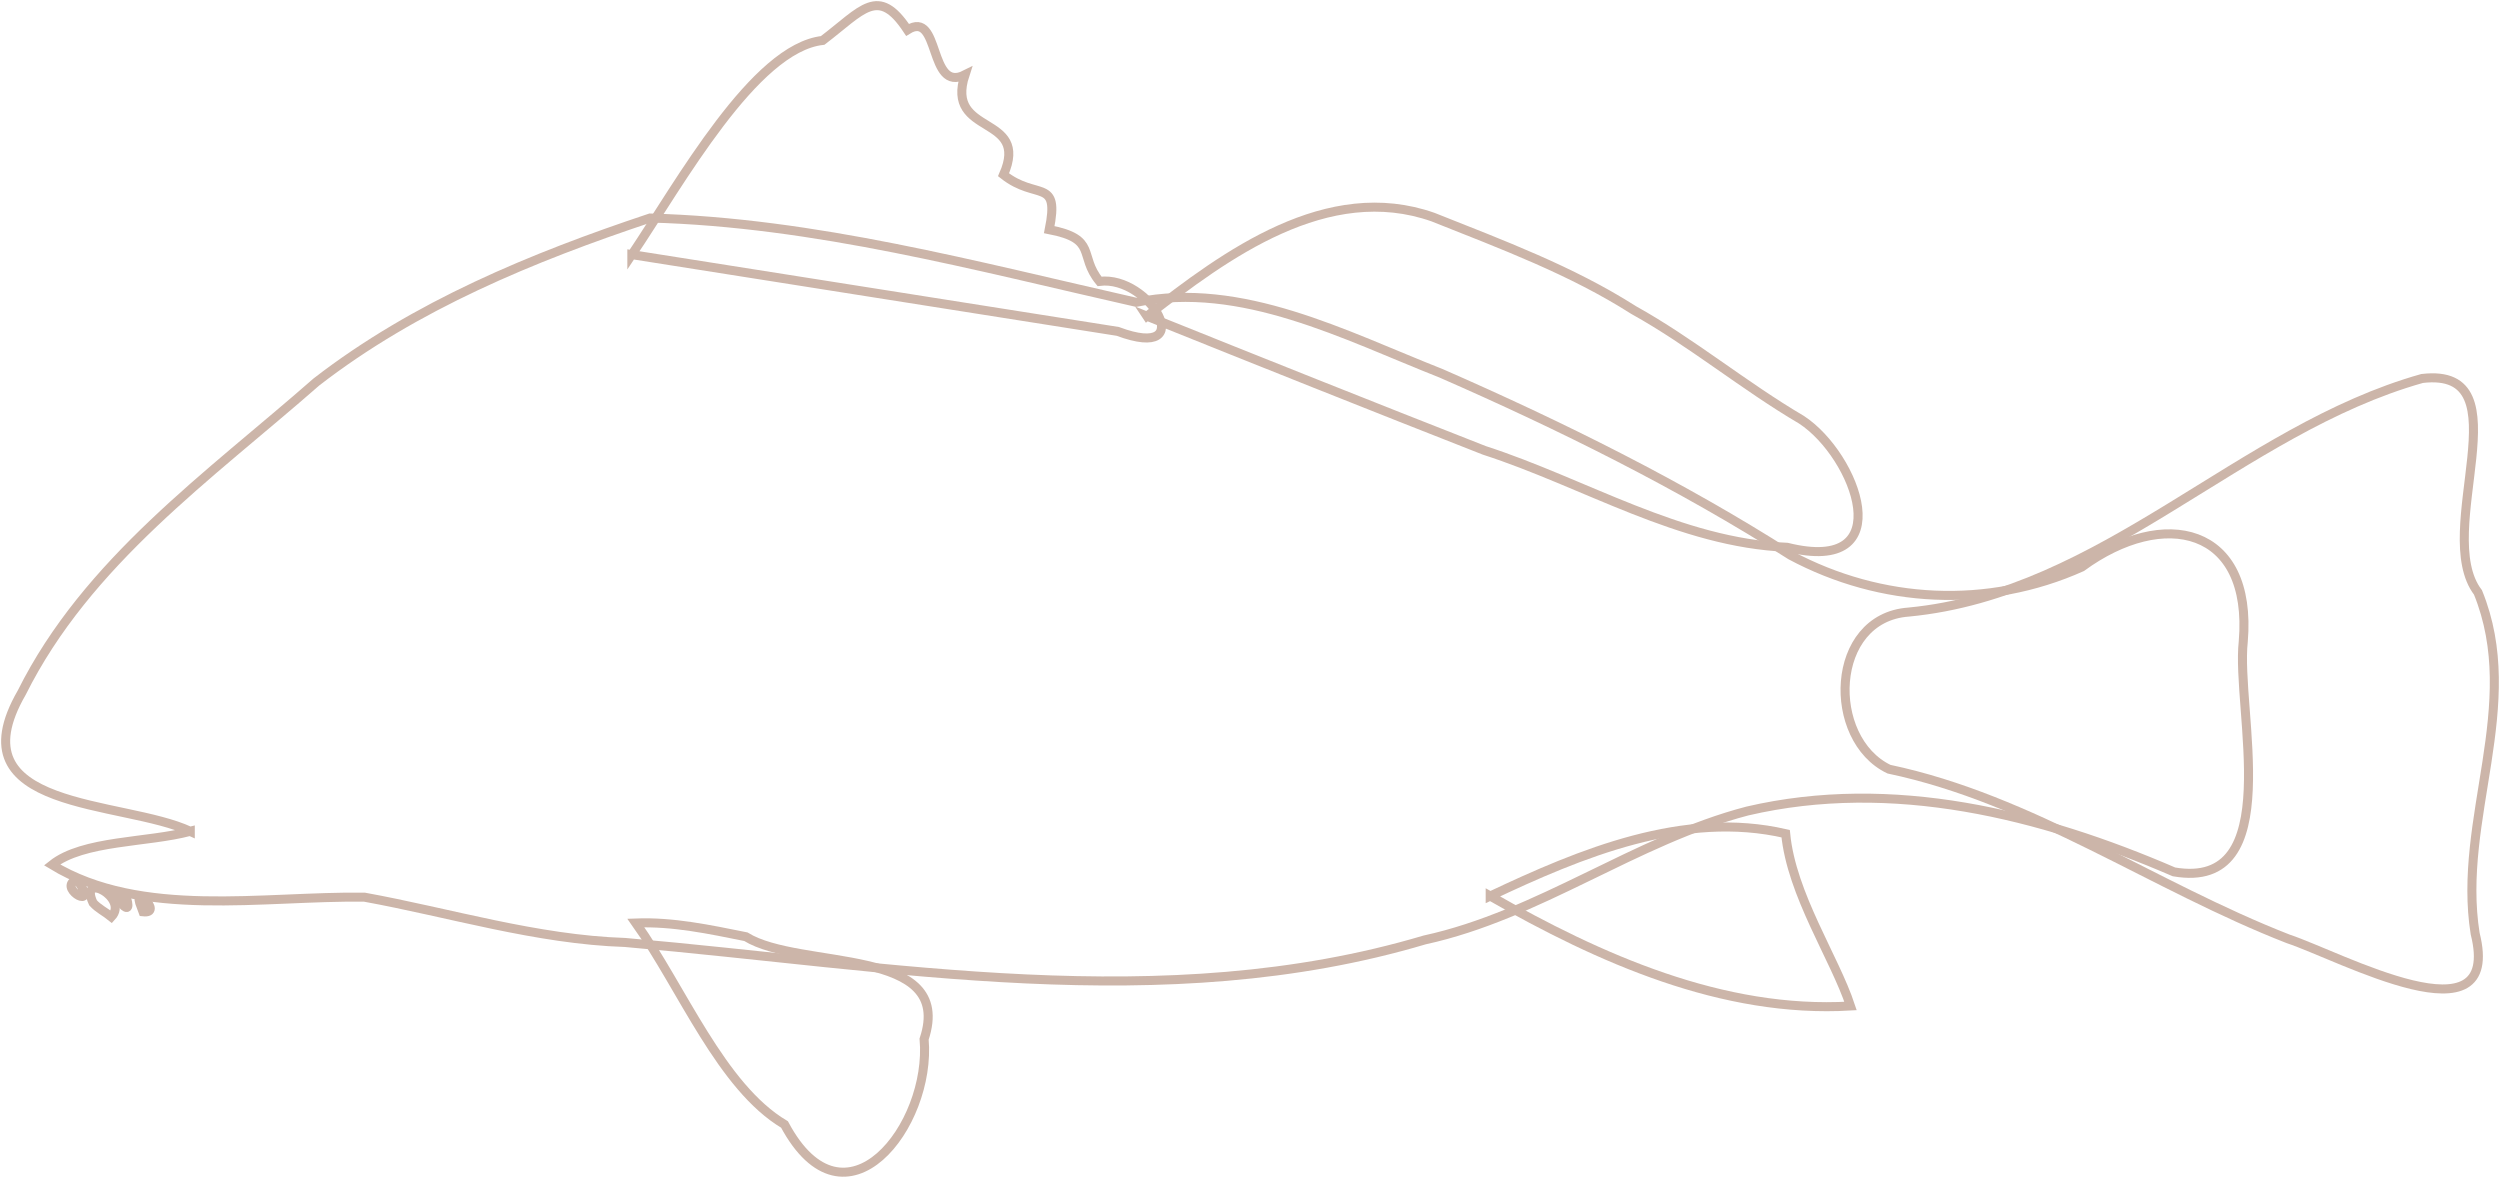
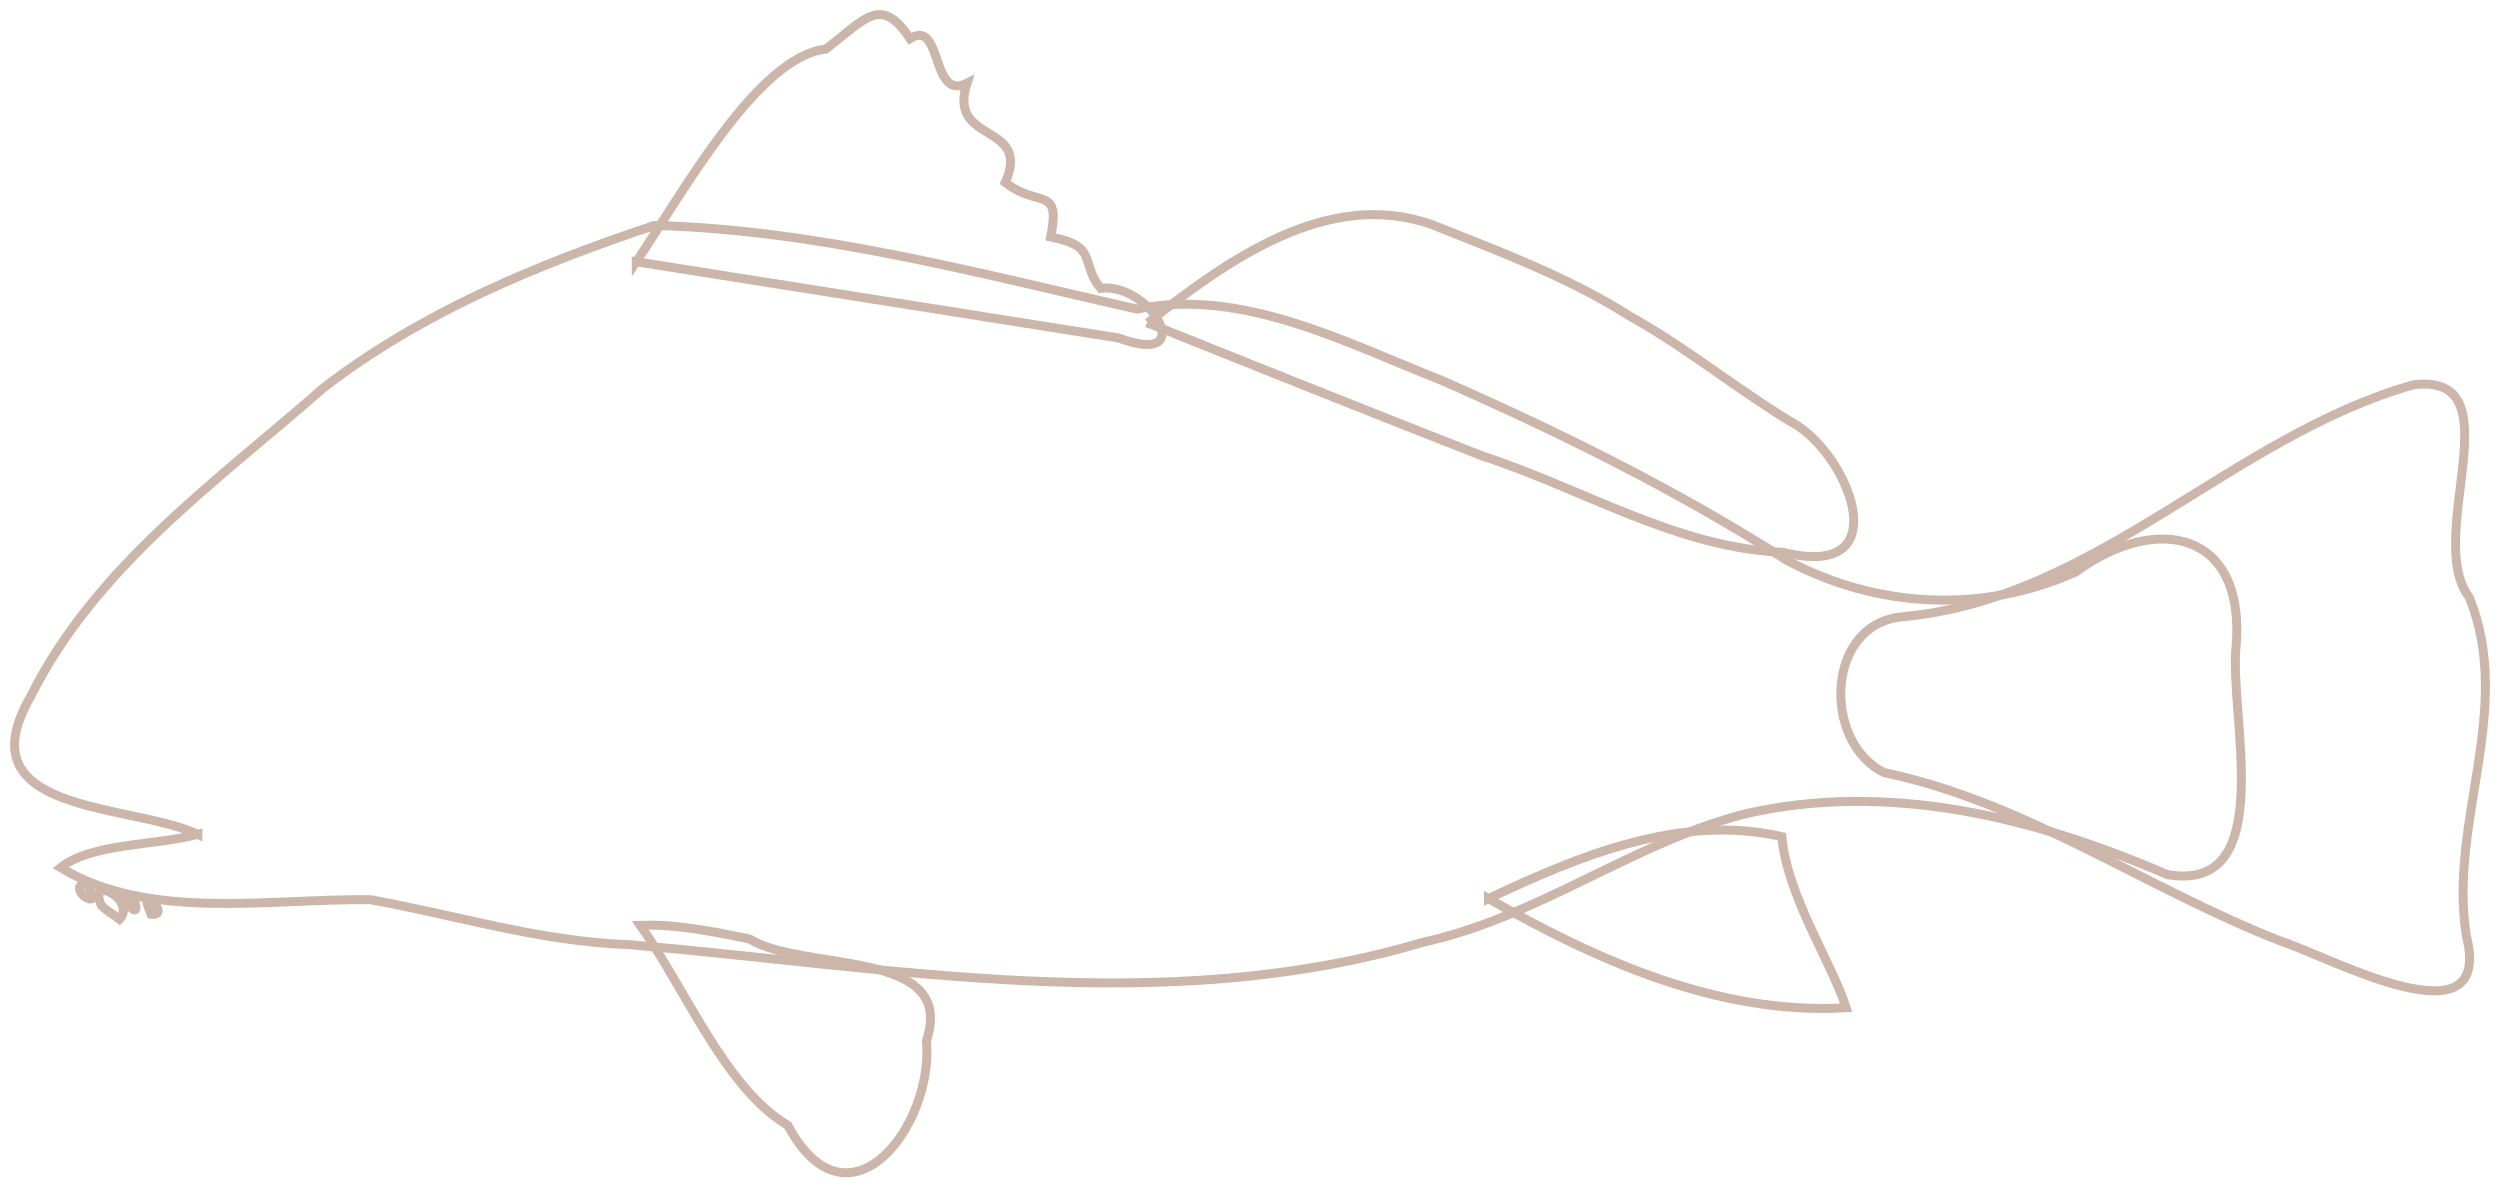
- <svg xmlns="http://www.w3.org/2000/svg" width="276.589" height="130.313" id="svg7372" version="1.1">
+ <svg xmlns="http://www.w3.org/2000/svg" width="278.589" height="132.313" id="svg7372" version="1.1">
  <defs id="defs7374" />
-   <g id="layer1" transform="translate(-236.7057,-467.2056)">
+   <g id="layer1" transform="translate(-235.7057,-466.2056)">
    <g transform="matrix(1.25,0,0,-1.25,-631.6278,710.0972)" id="g6577" style="fill:none;stroke:#CCB5A9;stroke-opacity:1;stroke-width:1px">
      <path vector-effect="non-scaling-stroke" style="fill:none;stroke:#CCB5A9;stroke-opacity:1;stroke-width:1px" d="m 711.508,120.734 c -5.954,2.8 -21.007,1.722 -14.918,12.273 5.771,11.58 16.609,19.188 26.082,27.5 8.753,6.773 19.137,11.042 29.532,14.509 14.582,-0.384 28.847,-4.259 43.021,-7.458 9.321,1.92 18.514,-2.948 26.995,-6.288 10.647,-4.661 21.191,-9.889 30.935,-16.105 8.009,-4.283 17.433,-4.771 25.764,-1.041 7.232,5.301 15.151,3.623 14.295,-6.596 -0.665,-6.044 3.886,-22.106 -6.134,-20.384 -11.823,5.109 -24.926,8.375 -37.762,5.386 -9.925,-2.594 -18.422,-9.2 -28.561,-11.409 -23.128,-6.875 -47.306,-2.254 -70.767,-0.224 -7.848,0.256 -15.543,2.641 -23.065,4.009 -9.017,0.122 -19.763,-1.93 -27.656,2.863 2.756,2.198 8.476,1.95 12.239,2.966 z" id="path74" />
      <path vector-effect="non-scaling-stroke" style="fill:none;stroke:#CCB5A9;stroke-opacity:1;stroke-width:1px" d="m 750.943,112.621 c 4.11,-5.79 7.557,-14.506 13.16,-17.834 5.353,-9.997 13.041,-0.103 12.355,7.557 2.757,8.297 -10.983,6.086 -15.779,9.063 -3.206,0.644 -6.447,1.341 -9.736,1.214 z" id="path78" />
      <path vector-effect="non-scaling-stroke" style="fill:none;stroke:#CCB5A9;stroke-opacity:1;stroke-width:1px" d="m 826.562,115.006 c 9.65,-5.52 20.569,-10.403 31.893,-9.732 -1.408,4.272 -5.221,9.851 -5.743,15.251 -9.008,2.09 -18.126,-1.729 -26.15,-5.52 z" id="path82" />
      <path vector-effect="non-scaling-stroke" style="fill:none;stroke:#CCB5A9;stroke-opacity:1;stroke-width:1px" d="m 750.591,171.777 c 4.279,6.368 10.847,18.283 16.89,18.958 3.516,2.67 4.903,4.875 7.509,0.935 2.938,1.838 1.822,-5.626 5.085,-3.976 -1.806,-5.506 5.799,-3.425 3.413,-8.849 2.942,-2.325 4.983,-0.21 4.046,-4.855 4.322,-0.837 2.557,-2.264 4.45,-4.579 4.477,0.558 8.904,-7.151 1.615,-4.429 -14.336,2.265 -28.672,4.531 -43.008,6.796 z" id="path86" />
      <path vector-effect="non-scaling-stroke" style="fill:none;stroke:#CCB5A9;stroke-opacity:1;stroke-width:1px" d="m 796.181,166.329 c 6.999,5.486 15.978,12.057 25.324,8.767 6.13,-2.441 12.253,-4.72 17.741,-8.219 5.093,-2.826 9.767,-6.717 14.865,-9.713 4.837,-3.157 8.837,-13.809 -1.27,-11.291 -9.501,0.384 -17.908,5.701 -26.807,8.581 -9.97,3.912 -19.917,7.88 -29.854,11.876 z" id="path90" />
      <path vector-effect="non-scaling-stroke" style="fill:none;stroke:#CCB5A9;stroke-opacity:1;stroke-width:1px" d="m 863.591,140.139 c 17.246,1.65 29.307,16.127 45.454,20.676 9.227,1.089 0.845,-13.582 4.945,-18.937 4.057,-9.971 -1.873,-20.056 -0.252,-30.194 2.489,-9.895 -11.906,-2.01 -16.549,-0.468 -11.931,4.645 -22.68,12.354 -35.333,15.019 -5.574,2.67 -5.285,13.399 1.735,13.904 z" id="path94" />
      <path vector-effect="non-scaling-stroke" style="fill:none;stroke:#CCB5A9;stroke-opacity:1;stroke-width:1px" d="m 704.525,113.162 c 1.587,1.691 -2.92,4.079 -1.623,1.244 0.459,-0.515 1.096,-0.812 1.623,-1.244 z" id="path98" />
      <path vector-effect="non-scaling-stroke" style="fill:none;stroke:#CCB5A9;stroke-opacity:1;stroke-width:1px" d="m 705.769,115.201 c -1.86,0.708 0.818,-2.737 0.093,-0.362 -0.031,0.121 -0.062,0.241 -0.093,0.362 z" id="path102" />
      <path vector-effect="non-scaling-stroke" style="fill:none;stroke:#CCB5A9;stroke-opacity:1;stroke-width:1px" d="m 707.326,113.611 c 1.897,-0.209 -1.113,2.671 -0.161,0.435 0.06,-0.143 0.107,-0.29 0.161,-0.435 z" id="path106" />
-       <path vector-effect="non-scaling-stroke" style="fill:none;stroke:#CCB5A9;stroke-opacity:1;stroke-width:1px" d="m 701.487,116.454 c -1.762,-0.593 1.525,-2.651 0.403,-0.607 l -0.202,0.303 -0.201,0.304 z" id="path110" />
+       <path vector-effect="non-scaling-stroke" style="fill:none;stroke:#ccb5a9;stroke-width:1px;stroke-opacity:1" d="m 701.487,116.454 c -1.762,-0.593 1.525,-2.651 0.403,-0.607 l -0.202,0.303 -0.201,0.304 z" id="path110" />
    </g>
  </g>
</svg>
